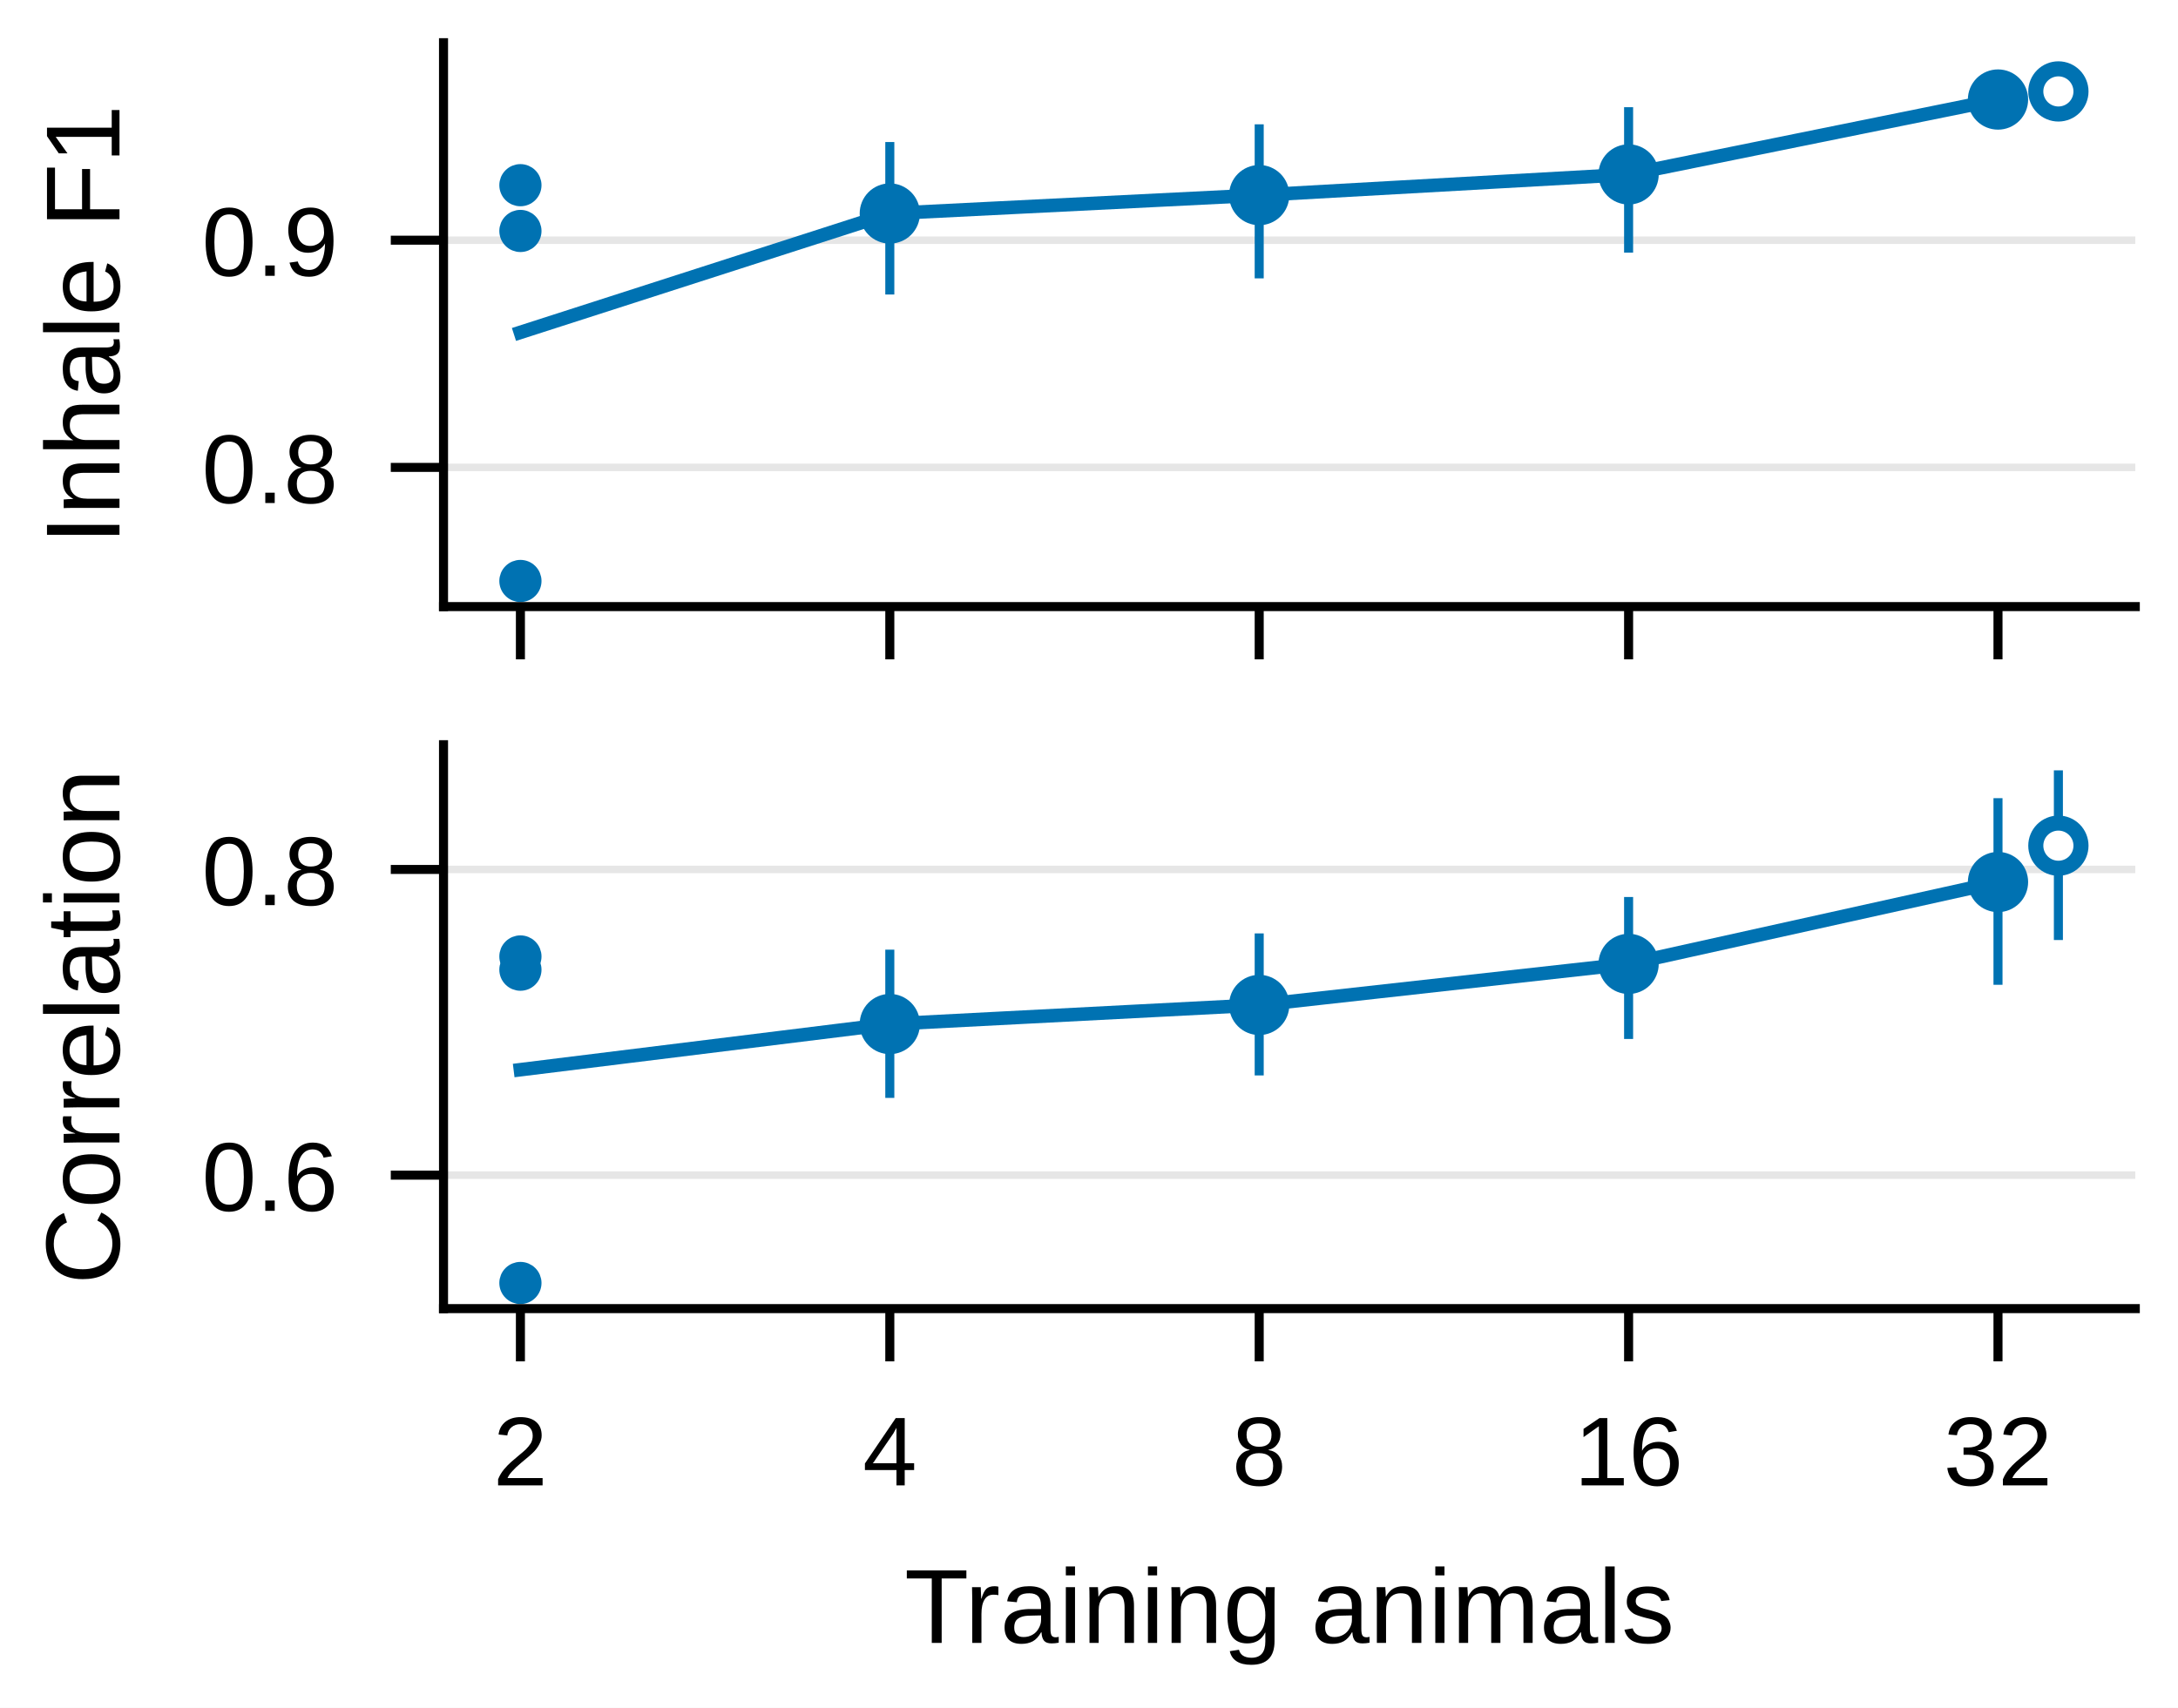
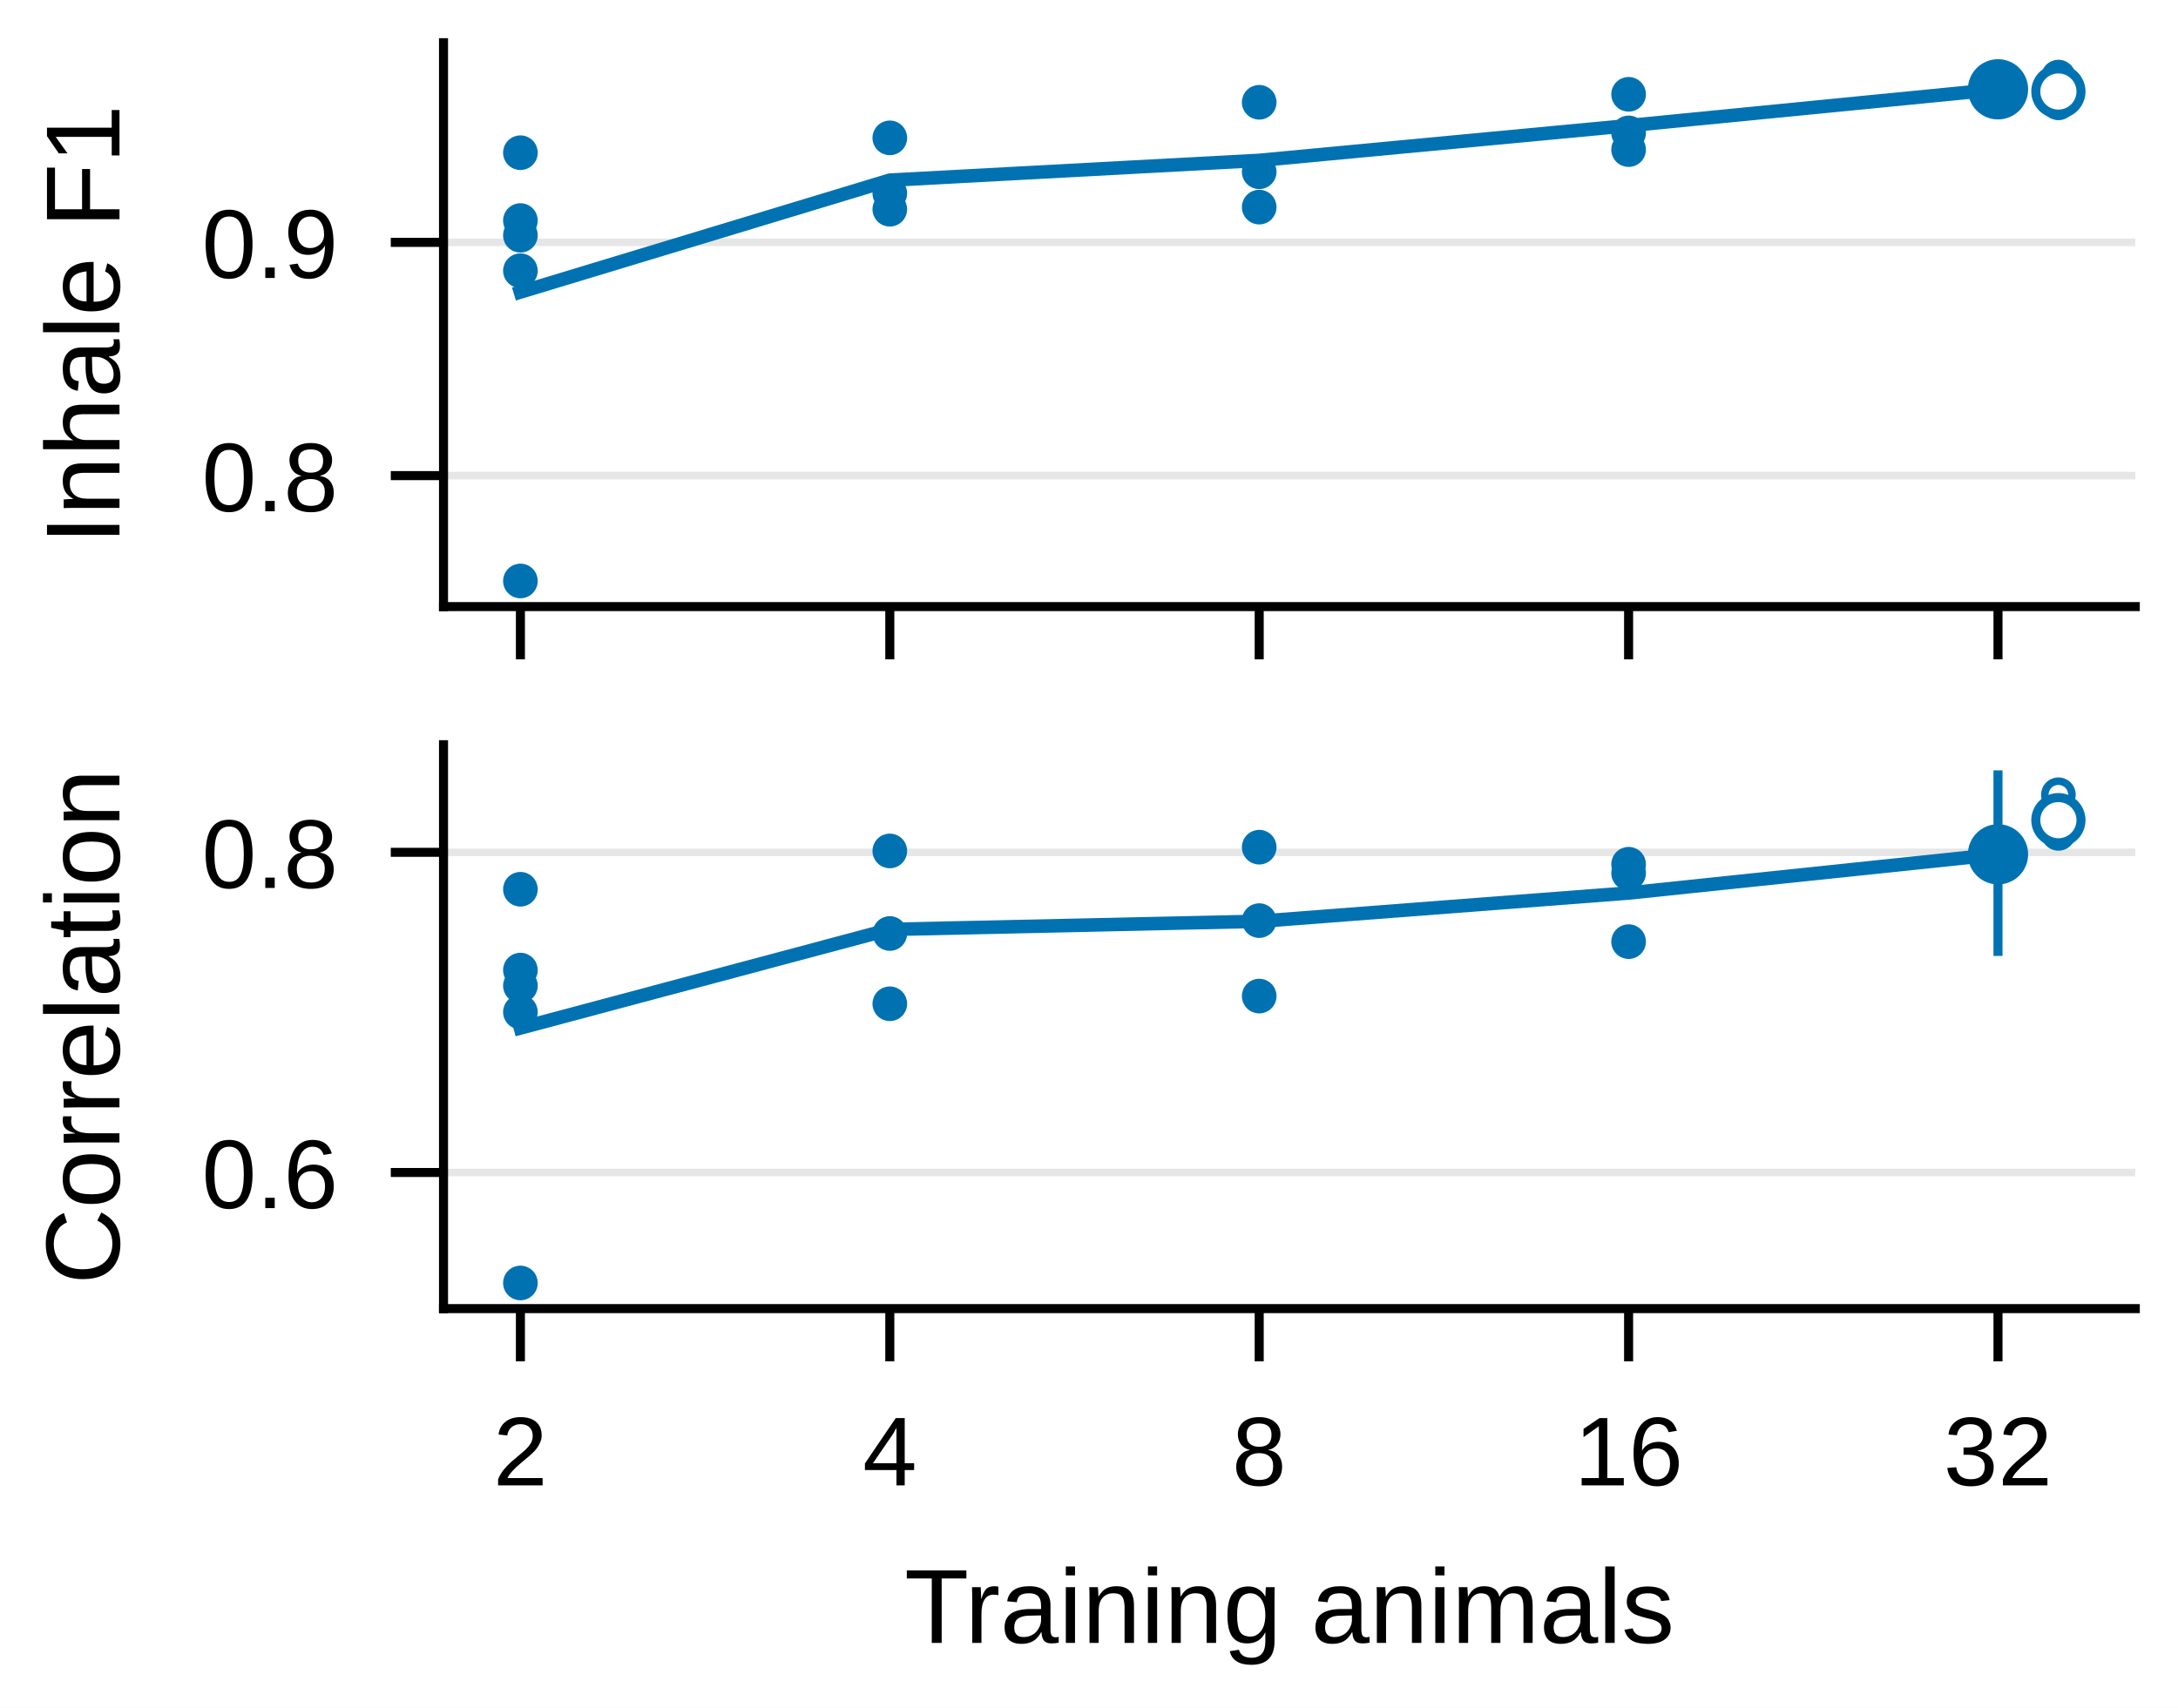
<svg xmlns="http://www.w3.org/2000/svg" xmlns:xlink="http://www.w3.org/1999/xlink" width="144.567pt" height="113.386pt" viewBox="0 0 144.567 113.386" version="1.1">
  <defs>
    <style type="text/css">*{stroke-linejoin: round; stroke-linecap: butt}</style>
  </defs>
  <g id="figure_1">
    <g id="patch_1">
      <path d="M 0 113.386  L 144.567 113.386  L 144.567 0  L 0 0  z " style="fill: #ffffff" />
    </g>
    <g id="axes_1">
      <g id="patch_2">
        <path d="M 29.439 40.273  L 141.732 40.273  L 141.732 2.835  L 29.439 2.835  z " style="fill: #ffffff" />
      </g>
      <g id="matplotlib.axis_1">
        <g id="xtick_1">
          <g id="line2d_1">
            <defs>
-               <path id="mac7d63404b" d="M 0 0  L 0 3.5  " style="stroke: #000000; stroke-width: 0.6" />
+               <path id="m93ddd6826d" d="M 0 0  L 0 3.5  " style="stroke: #000000; stroke-width: 0.6" />
            </defs>
            <g>
-               <use xlink:href="#mac7d63404b" x="34.543" y="40.273" style="stroke: #000000; stroke-width: 0.6" />
+               <use xlink:href="#m93ddd6826d" x="34.543" y="40.273" style="stroke: #000000; stroke-width: 0.6" />
            </g>
          </g>
        </g>
        <g id="xtick_2">
          <g id="line2d_2">
            <g>
-               <use xlink:href="#mac7d63404b" x="59.062" y="40.273" style="stroke: #000000; stroke-width: 0.6" />
+               <use xlink:href="#m93ddd6826d" x="59.062" y="40.273" style="stroke: #000000; stroke-width: 0.6" />
            </g>
          </g>
        </g>
        <g id="xtick_3">
          <g id="line2d_3">
            <g>
-               <use xlink:href="#mac7d63404b" x="83.581" y="40.273" style="stroke: #000000; stroke-width: 0.6" />
+               <use xlink:href="#m93ddd6826d" x="83.581" y="40.273" style="stroke: #000000; stroke-width: 0.6" />
            </g>
          </g>
        </g>
        <g id="xtick_4">
          <g id="line2d_4">
            <g>
-               <use xlink:href="#mac7d63404b" x="108.1" y="40.273" style="stroke: #000000; stroke-width: 0.6" />
+               <use xlink:href="#m93ddd6826d" x="108.1" y="40.273" style="stroke: #000000; stroke-width: 0.6" />
            </g>
          </g>
        </g>
        <g id="xtick_5">
          <g id="line2d_5">
            <g>
-               <use xlink:href="#mac7d63404b" x="132.619" y="40.273" style="stroke: #000000; stroke-width: 0.6" />
+               <use xlink:href="#m93ddd6826d" x="132.619" y="40.273" style="stroke: #000000; stroke-width: 0.6" />
            </g>
          </g>
        </g>
      </g>
      <g id="matplotlib.axis_2">
        <g id="ytick_1">
          <g id="line2d_6">
-             <path d="M 29.439 31.031  L 141.732 31.031  " clip-path="url(#pf5c7f073b6)" style="fill: none; stroke: #e6e6e6; stroke-width: 0.5; stroke-linecap: square" />
+             <path d="M 29.439 31.578  L 141.732 31.578  " clip-path="url(#p1376b2844f)" style="fill: none; stroke: #e6e6e6; stroke-width: 0.5; stroke-linecap: square" />
          </g>
          <g id="line2d_7">
            <defs>
-               <path id="m0e06a448c9" d="M 0 0  L -3.5 0  " style="stroke: #000000; stroke-width: 0.6" />
+               <path id="me9399604ce" d="M 0 0  L -3.5 0  " style="stroke: #000000; stroke-width: 0.6" />
            </defs>
            <g>
-               <use xlink:href="#m0e06a448c9" x="29.439" y="31.031" style="stroke: #000000; stroke-width: 0.6" />
+               <use xlink:href="#me9399604ce" x="29.439" y="31.578" style="stroke: #000000; stroke-width: 0.6" />
            </g>
          </g>
          <g id="text_1">
-             <text style="font-size: 6.5px; font-family: 'Arial', 'Helvetica', 'DejaVu Sans', sans-serif; text-anchor: end" x="22.439" y="33.397" transform="rotate(-0 22.43898 33.3972)">0.8</text>
+             <text style="font-size: 6.5px; font-family: 'Arial', 'Helvetica', 'DejaVu Sans', sans-serif; text-anchor: end" x="22.439" y="33.944" transform="rotate(-0 22.43898 33.94361)">0.8</text>
          </g>
        </g>
        <g id="ytick_2">
          <g id="line2d_8">
-             <path d="M 29.439 15.947  L 141.732 15.947  " clip-path="url(#pf5c7f073b6)" style="fill: none; stroke: #e6e6e6; stroke-width: 0.5; stroke-linecap: square" />
+             <path d="M 29.439 16.09  L 141.732 16.09  " clip-path="url(#p1376b2844f)" style="fill: none; stroke: #e6e6e6; stroke-width: 0.5; stroke-linecap: square" />
          </g>
          <g id="line2d_9">
            <g>
-               <use xlink:href="#m0e06a448c9" x="29.439" y="15.947" style="stroke: #000000; stroke-width: 0.6" />
+               <use xlink:href="#me9399604ce" x="29.439" y="16.09" style="stroke: #000000; stroke-width: 0.6" />
            </g>
          </g>
          <g id="text_2">
-             <text style="font-size: 6.5px; font-family: 'Arial', 'Helvetica', 'DejaVu Sans', sans-serif; text-anchor: end" x="22.439" y="18.313" transform="rotate(-0 22.43898 18.31278)">0.9</text>
+             <text style="font-size: 6.5px; font-family: 'Arial', 'Helvetica', 'DejaVu Sans', sans-serif; text-anchor: end" x="22.439" y="18.456" transform="rotate(-0 22.43898 18.45611)">0.9</text>
          </g>
        </g>
        <g id="text_3">
          <text style="font-size: 7px; font-family: 'Arial', 'Helvetica', 'DejaVu Sans', sans-serif; text-anchor: middle" x="7.931" y="21.554" transform="rotate(-90 7.930837 21.55406)">Inhale F1</text>
        </g>
      </g>
      <g id="line2d_10">
        <defs>
-           <path id="m6aea28553b" d="M 0 0.9  C 0.239 0.9 0.468 0.805 0.636 0.636  C 0.805 0.468 0.9 0.239 0.9 0  C 0.9 -0.239 0.805 -0.468 0.636 -0.636  C 0.468 -0.805 0.239 -0.9 0 -0.9  C -0.239 -0.9 -0.468 -0.805 -0.636 -0.636  C -0.805 -0.468 -0.9 -0.239 -0.9 0  C -0.9 0.239 -0.805 0.468 -0.636 0.636  C -0.468 0.805 -0.239 0.9 0 0.9  z " style="stroke: #0072b2" />
-         </defs>
-         <g clip-path="url(#pf5c7f073b6)">
-           <use xlink:href="#m6aea28553b" x="34.543" y="12.295" style="fill: #0072b2; stroke: #0072b2" />
-           <use xlink:href="#m6aea28553b" x="34.543" y="15.334" style="fill: #0072b2; stroke: #0072b2" />
-           <use xlink:href="#m6aea28553b" x="34.543" y="38.572" style="fill: #0072b2; stroke: #0072b2" />
+           <path id="m4a75f5d5b4" d="M 0 0.9  C 0.239 0.9 0.468 0.805 0.636 0.636  C 0.805 0.468 0.9 0.239 0.9 0  C 0.9 -0.239 0.805 -0.468 0.636 -0.636  C 0.468 -0.805 0.239 -0.9 0 -0.9  C -0.239 -0.9 -0.468 -0.805 -0.636 -0.636  C -0.805 -0.468 -0.9 -0.239 -0.9 0  C -0.9 0.239 -0.805 0.468 -0.636 0.636  C -0.468 0.805 -0.239 0.9 0 0.9  z " style="stroke: #0072b2; stroke-width: 0.5" />
+         </defs>
+         <g clip-path="url(#p1376b2844f)">
+           <use xlink:href="#m4a75f5d5b4" x="108.1" y="9.933" style="fill: #0072b2; stroke: #0072b2; stroke-width: 0.5" />
+           <use xlink:href="#m4a75f5d5b4" x="108.1" y="6.261" style="fill: #0072b2; stroke: #0072b2; stroke-width: 0.5" />
+           <use xlink:href="#m4a75f5d5b4" x="108.1" y="8.823" style="fill: #0072b2; stroke: #0072b2; stroke-width: 0.5" />
+           <use xlink:href="#m4a75f5d5b4" x="83.581" y="13.75" style="fill: #0072b2; stroke: #0072b2; stroke-width: 0.5" />
+           <use xlink:href="#m4a75f5d5b4" x="83.581" y="6.791" style="fill: #0072b2; stroke: #0072b2; stroke-width: 0.5" />
+           <use xlink:href="#m4a75f5d5b4" x="83.581" y="11.404" style="fill: #0072b2; stroke: #0072b2; stroke-width: 0.5" />
+           <use xlink:href="#m4a75f5d5b4" x="59.062" y="12.836" style="fill: #0072b2; stroke: #0072b2; stroke-width: 0.5" />
+           <use xlink:href="#m4a75f5d5b4" x="59.062" y="9.153" style="fill: #0072b2; stroke: #0072b2; stroke-width: 0.5" />
+           <use xlink:href="#m4a75f5d5b4" x="59.062" y="13.892" style="fill: #0072b2; stroke: #0072b2; stroke-width: 0.5" />
+           <use xlink:href="#m4a75f5d5b4" x="34.543" y="14.642" style="fill: #0072b2; stroke: #0072b2; stroke-width: 0.5" />
+           <use xlink:href="#m4a75f5d5b4" x="34.543" y="10.138" style="fill: #0072b2; stroke: #0072b2; stroke-width: 0.5" />
+           <use xlink:href="#m4a75f5d5b4" x="34.543" y="15.619" style="fill: #0072b2; stroke: #0072b2; stroke-width: 0.5" />
+           <use xlink:href="#m4a75f5d5b4" x="34.543" y="17.973" style="fill: #0072b2; stroke: #0072b2; stroke-width: 0.5" />
+           <use xlink:href="#m4a75f5d5b4" x="34.543" y="38.572" style="fill: #0072b2; stroke: #0072b2; stroke-width: 0.5" />
        </g>
      </g>
      <g id="line2d_11">
-         <path d="M 34.543 22.067  L 59.062 14.174  L 83.581 12.954  L 108.1 11.58  L 132.619 6.608  " clip-path="url(#pf5c7f073b6)" style="fill: none; stroke: #0072b2; stroke-width: 0.9; stroke-linecap: square" />
+         <defs>
+           <path id="mc80e57c242" d="M 0 0.9  C 0.239 0.9 0.468 0.805 0.636 0.636  C 0.805 0.468 0.9 0.239 0.9 0  C 0.9 -0.239 0.805 -0.468 0.636 -0.636  C 0.468 -0.805 0.239 -0.9 0 -0.9  C -0.239 -0.9 -0.468 -0.805 -0.636 -0.636  C -0.805 -0.468 -0.9 -0.239 -0.9 0  C -0.9 0.239 -0.805 0.468 -0.636 0.636  C -0.468 0.805 -0.239 0.9 0 0.9  z " style="stroke: #0072b2; stroke-width: 0.5" />
+         </defs>
+         <g clip-path="url(#p1376b2844f)">
+           <use xlink:href="#mc80e57c242" x="136.628" y="6.283" style="fill: #ffffff; stroke: #0072b2; stroke-width: 0.5" />
+           <use xlink:href="#mc80e57c242" x="136.628" y="6.829" style="fill: #ffffff; stroke: #0072b2; stroke-width: 0.5" />
+           <use xlink:href="#mc80e57c242" x="136.628" y="5.118" style="fill: #ffffff; stroke: #0072b2; stroke-width: 0.5" />
+         </g>
+       </g>
+       <g id="line2d_12">
+         <defs>
+           <path id="m12e9c16c1f" d="M 0 1.5  C 0.398 1.5 0.779 1.342 1.061 1.061  C 1.342 0.779 1.5 0.398 1.5 0  C 1.5 -0.398 1.342 -0.779 1.061 -1.061  C 0.779 -1.342 0.398 -1.5 0 -1.5  C -0.398 -1.5 -0.779 -1.342 -1.061 -1.061  C -1.342 -0.779 -1.5 -0.398 -1.5 0  C -1.5 0.398 -1.342 0.779 -1.061 1.061  C -0.779 1.342 -0.398 1.5 0 1.5  z " style="stroke: #0072b2; stroke-width: 0.6" />
+         </defs>
+         <g clip-path="url(#p1376b2844f)">
+           <use xlink:href="#m12e9c16c1f" x="136.628" y="6.076" style="fill: #ffffff; stroke: #0072b2; stroke-width: 0.6" />
+         </g>
+       </g>
+       <g id="line2d_13">
+         <path d="M 34.543 19.389  L 59.062 11.96  L 83.581 10.648  L 108.1 8.339  L 132.619 5.93  " clip-path="url(#p1376b2844f)" style="fill: none; stroke: #0072b2; stroke-width: 0.9; stroke-linecap: square" />
      </g>
      <g id="LineCollection_1">
-         <path d="M 132.619 8.419  L 132.619 4.969  " clip-path="url(#pf5c7f073b6)" style="fill: none; stroke: #0072b2; stroke-width: 0.6" />
-         <path d="M 59.062 19.552  L 59.062 9.429  " clip-path="url(#pf5c7f073b6)" style="fill: none; stroke: #0072b2; stroke-width: 0.6" />
-         <path d="M 83.581 18.482  L 83.581 8.253  " clip-path="url(#pf5c7f073b6)" style="fill: none; stroke: #0072b2; stroke-width: 0.6" />
-         <path d="M 108.1 16.773  L 108.1 7.118  " clip-path="url(#pf5c7f073b6)" style="fill: none; stroke: #0072b2; stroke-width: 0.6" />
-       </g>
-       <g id="LineCollection_2">
-         <path d="M 136.628 7.83  L 136.628 4.536  " clip-path="url(#pf5c7f073b6)" style="fill: none; stroke: #0072b2; stroke-width: 0.6" />
-       </g>
-       <g id="line2d_12">
-         <defs>
-           <path id="m5dec21e09d" d="M 0 1.5  C 0.398 1.5 0.779 1.342 1.061 1.061  C 1.342 0.779 1.5 0.398 1.5 0  C 1.5 -0.398 1.342 -0.779 1.061 -1.061  C 0.779 -1.342 0.398 -1.5 0 -1.5  C -0.398 -1.5 -0.779 -1.342 -1.061 -1.061  C -1.342 -0.779 -1.5 -0.398 -1.5 0  C -1.5 0.398 -1.342 0.779 -1.061 1.061  C -0.779 1.342 -0.398 1.5 0 1.5  z " style="stroke: #0072b2" />
-         </defs>
-         <g clip-path="url(#pf5c7f073b6)">
-           <use xlink:href="#m5dec21e09d" x="132.619" y="6.608" style="fill: #0072b2; stroke: #0072b2" />
-           <use xlink:href="#m5dec21e09d" x="59.062" y="14.174" style="fill: #0072b2; stroke: #0072b2" />
-           <use xlink:href="#m5dec21e09d" x="83.581" y="12.954" style="fill: #0072b2; stroke: #0072b2" />
-           <use xlink:href="#m5dec21e09d" x="108.1" y="11.58" style="fill: #0072b2; stroke: #0072b2" />
-         </g>
-       </g>
-       <g id="line2d_13">
-         <defs>
-           <path id="mde19fbee89" d="M 0 1.5  C 0.398 1.5 0.779 1.342 1.061 1.061  C 1.342 0.779 1.5 0.398 1.5 0  C 1.5 -0.398 1.342 -0.779 1.061 -1.061  C 0.779 -1.342 0.398 -1.5 0 -1.5  C -0.398 -1.5 -0.779 -1.342 -1.061 -1.061  C -1.342 -0.779 -1.5 -0.398 -1.5 0  C -1.5 0.398 -1.342 0.779 -1.061 1.061  C -0.779 1.342 -0.398 1.5 0 1.5  z " style="stroke: #0072b2" />
-         </defs>
-         <g clip-path="url(#pf5c7f073b6)">
-           <use xlink:href="#mde19fbee89" x="136.628" y="6.07" style="fill: #ffffff; stroke: #0072b2" />
-         </g>
-       </g>
+         <path d="M 132.619 7.486  L 132.619 4.536  " clip-path="url(#p1376b2844f)" style="fill: none; stroke: #0072b2; stroke-width: 0.6" />
+       </g>
+       <g id="LineCollection_2" />
+       <g id="line2d_14">
+         <defs>
+           <path id="m6b535ff62a" d="M 0 1.5  C 0.398 1.5 0.779 1.342 1.061 1.061  C 1.342 0.779 1.5 0.398 1.5 0  C 1.5 -0.398 1.342 -0.779 1.061 -1.061  C 0.779 -1.342 0.398 -1.5 0 -1.5  C -0.398 -1.5 -0.779 -1.342 -1.061 -1.061  C -1.342 -0.779 -1.5 -0.398 -1.5 0  C -1.5 0.398 -1.342 0.779 -1.061 1.061  C -0.779 1.342 -0.398 1.5 0 1.5  z " style="stroke: #0072b2" />
+         </defs>
+         <g clip-path="url(#p1376b2844f)">
+           <use xlink:href="#m6b535ff62a" x="132.619" y="5.93" style="fill: #0072b2; stroke: #0072b2" />
+         </g>
+       </g>
+       <g id="line2d_15" />
      <g id="patch_3">
        <path d="M 29.439 40.273  L 29.439 2.835  " style="fill: none; stroke: #000000; stroke-width: 0.6; stroke-linejoin: miter; stroke-linecap: square" />
      </g>
      <g id="patch_4">
        <path d="M 29.439 40.273  L 141.732 40.273  " style="fill: none; stroke: #000000; stroke-width: 0.6; stroke-linejoin: miter; stroke-linecap: square" />
      </g>
    </g>
    <g id="axes_2">
      <g id="patch_5">
        <path d="M 29.439 86.882  L 141.732 86.882  L 141.732 49.443  L 29.439 49.443  z " style="fill: #ffffff" />
      </g>
      <g id="matplotlib.axis_3">
        <g id="xtick_6">
-           <g id="line2d_14">
-             <g>
-               <use xlink:href="#mac7d63404b" x="34.543" y="86.882" style="stroke: #000000; stroke-width: 0.6" />
+           <g id="line2d_16">
+             <g>
+               <use xlink:href="#m93ddd6826d" x="34.543" y="86.882" style="stroke: #000000; stroke-width: 0.6" />
            </g>
          </g>
          <g id="text_4">
            <text style="font-size: 6.5px; font-family: 'Arial', 'Helvetica', 'DejaVu Sans', sans-serif; text-anchor: middle" x="34.543" y="98.614" transform="rotate(-0 34.54322 98.61379)">2</text>
          </g>
        </g>
        <g id="xtick_7">
-           <g id="line2d_15">
-             <g>
-               <use xlink:href="#mac7d63404b" x="59.062" y="86.882" style="stroke: #000000; stroke-width: 0.6" />
+           <g id="line2d_17">
+             <g>
+               <use xlink:href="#m93ddd6826d" x="59.062" y="86.882" style="stroke: #000000; stroke-width: 0.6" />
            </g>
          </g>
          <g id="text_5">
            <text style="font-size: 6.5px; font-family: 'Arial', 'Helvetica', 'DejaVu Sans', sans-serif; text-anchor: middle" x="59.062" y="98.614" transform="rotate(-0 59.06222 98.61379)">4</text>
          </g>
        </g>
        <g id="xtick_8">
-           <g id="line2d_16">
-             <g>
-               <use xlink:href="#mac7d63404b" x="83.581" y="86.882" style="stroke: #000000; stroke-width: 0.6" />
+           <g id="line2d_18">
+             <g>
+               <use xlink:href="#m93ddd6826d" x="83.581" y="86.882" style="stroke: #000000; stroke-width: 0.6" />
            </g>
          </g>
          <g id="text_6">
            <text style="font-size: 6.5px; font-family: 'Arial', 'Helvetica', 'DejaVu Sans', sans-serif; text-anchor: middle" x="83.581" y="98.614" transform="rotate(-0 83.58122 98.61379)">8</text>
          </g>
        </g>
        <g id="xtick_9">
-           <g id="line2d_17">
-             <g>
-               <use xlink:href="#mac7d63404b" x="108.1" y="86.882" style="stroke: #000000; stroke-width: 0.6" />
+           <g id="line2d_19">
+             <g>
+               <use xlink:href="#m93ddd6826d" x="108.1" y="86.882" style="stroke: #000000; stroke-width: 0.6" />
            </g>
          </g>
          <g id="text_7">
            <text style="font-size: 6.5px; font-family: 'Arial', 'Helvetica', 'DejaVu Sans', sans-serif; text-anchor: middle" x="108.1" y="98.614" transform="rotate(-0 108.1002 98.61379)">16</text>
          </g>
        </g>
        <g id="xtick_10">
-           <g id="line2d_18">
-             <g>
-               <use xlink:href="#mac7d63404b" x="132.619" y="86.882" style="stroke: #000000; stroke-width: 0.6" />
+           <g id="line2d_20">
+             <g>
+               <use xlink:href="#m93ddd6826d" x="132.619" y="86.882" style="stroke: #000000; stroke-width: 0.6" />
            </g>
          </g>
          <g id="text_8">
            <text style="font-size: 6.5px; font-family: 'Arial', 'Helvetica', 'DejaVu Sans', sans-serif; text-anchor: middle" x="132.619" y="98.614" transform="rotate(-0 132.6192 98.61379)">32</text>
          </g>
        </g>
        <g id="text_9">
          <text style="font-size: 7px; font-family: 'Arial', 'Helvetica', 'DejaVu Sans', sans-serif; text-anchor: middle" x="85.586" y="109.078" transform="rotate(-0 85.58563 109.0779)">Training animals</text>
        </g>
      </g>
      <g id="matplotlib.axis_4">
        <g id="ytick_3">
-           <g id="line2d_19">
-             <path d="M 29.439 78.021  L 141.732 78.021  " clip-path="url(#p41f6b7c62a)" style="fill: none; stroke: #e6e6e6; stroke-width: 0.5; stroke-linecap: square" />
-           </g>
-           <g id="line2d_20">
-             <g>
-               <use xlink:href="#m0e06a448c9" x="29.439" y="78.021" style="stroke: #000000; stroke-width: 0.6" />
+           <g id="line2d_21">
+             <path d="M 29.439 77.844  L 141.732 77.844  " clip-path="url(#p978592ab6b)" style="fill: none; stroke: #e6e6e6; stroke-width: 0.5; stroke-linecap: square" />
+           </g>
+           <g id="line2d_22">
+             <g>
+               <use xlink:href="#me9399604ce" x="29.439" y="77.844" style="stroke: #000000; stroke-width: 0.6" />
            </g>
          </g>
          <g id="text_10">
-             <text style="font-size: 6.5px; font-family: 'Arial', 'Helvetica', 'DejaVu Sans', sans-serif; text-anchor: end" x="22.439" y="80.387" transform="rotate(-0 22.43898 80.38661)">0.6</text>
+             <text style="font-size: 6.5px; font-family: 'Arial', 'Helvetica', 'DejaVu Sans', sans-serif; text-anchor: end" x="22.439" y="80.21" transform="rotate(-0 22.43898 80.21018)">0.6</text>
          </g>
        </g>
        <g id="ytick_4">
-           <g id="line2d_21">
-             <path d="M 29.439 57.725  L 141.732 57.725  " clip-path="url(#p41f6b7c62a)" style="fill: none; stroke: #e6e6e6; stroke-width: 0.5; stroke-linecap: square" />
-           </g>
-           <g id="line2d_22">
-             <g>
-               <use xlink:href="#m0e06a448c9" x="29.439" y="57.725" style="stroke: #000000; stroke-width: 0.6" />
+           <g id="line2d_23">
+             <path d="M 29.439 56.587  L 141.732 56.587  " clip-path="url(#p978592ab6b)" style="fill: none; stroke: #e6e6e6; stroke-width: 0.5; stroke-linecap: square" />
+           </g>
+           <g id="line2d_24">
+             <g>
+               <use xlink:href="#me9399604ce" x="29.439" y="56.587" style="stroke: #000000; stroke-width: 0.6" />
            </g>
          </g>
          <g id="text_11">
-             <text style="font-size: 6.5px; font-family: 'Arial', 'Helvetica', 'DejaVu Sans', sans-serif; text-anchor: end" x="22.439" y="60.091" transform="rotate(-0 22.43898 60.09144)">0.8</text>
+             <text style="font-size: 6.5px; font-family: 'Arial', 'Helvetica', 'DejaVu Sans', sans-serif; text-anchor: end" x="22.439" y="58.953" transform="rotate(-0 22.43898 58.9528)">0.8</text>
          </g>
        </g>
        <g id="text_12">
          <text style="font-size: 7px; font-family: 'Arial', 'Helvetica', 'DejaVu Sans', sans-serif; text-anchor: middle" x="7.931" y="68.162" transform="rotate(-90 7.930837 68.16219)">Correlation</text>
        </g>
      </g>
-       <g id="line2d_23">
-         <g clip-path="url(#p41f6b7c62a)">
-           <use xlink:href="#m6aea28553b" x="34.543" y="64.38" style="fill: #0072b2; stroke: #0072b2" />
-           <use xlink:href="#m6aea28553b" x="34.543" y="63.502" style="fill: #0072b2; stroke: #0072b2" />
-           <use xlink:href="#m6aea28553b" x="34.543" y="85.18" style="fill: #0072b2; stroke: #0072b2" />
-         </g>
-       </g>
-       <g id="line2d_24">
-         <path d="M 34.543 71.02  L 59.062 67.988  L 83.581 66.721  L 108.1 63.995  L 132.619 58.56  " clip-path="url(#p41f6b7c62a)" style="fill: none; stroke: #0072b2; stroke-width: 0.9; stroke-linecap: square" />
+       <g id="line2d_25">
+         <g clip-path="url(#p978592ab6b)">
+           <use xlink:href="#m4a75f5d5b4" x="108.1" y="62.517" style="fill: #0072b2; stroke: #0072b2; stroke-width: 0.5" />
+           <use xlink:href="#m4a75f5d5b4" x="108.1" y="57.379" style="fill: #0072b2; stroke: #0072b2; stroke-width: 0.5" />
+           <use xlink:href="#m4a75f5d5b4" x="108.1" y="57.971" style="fill: #0072b2; stroke: #0072b2; stroke-width: 0.5" />
+           <use xlink:href="#m4a75f5d5b4" x="83.581" y="66.132" style="fill: #0072b2; stroke: #0072b2; stroke-width: 0.5" />
+           <use xlink:href="#m4a75f5d5b4" x="83.581" y="56.246" style="fill: #0072b2; stroke: #0072b2; stroke-width: 0.5" />
+           <use xlink:href="#m4a75f5d5b4" x="83.581" y="61.122" style="fill: #0072b2; stroke: #0072b2; stroke-width: 0.5" />
+           <use xlink:href="#m4a75f5d5b4" x="59.062" y="66.642" style="fill: #0072b2; stroke: #0072b2; stroke-width: 0.5" />
+           <use xlink:href="#m4a75f5d5b4" x="59.062" y="56.496" style="fill: #0072b2; stroke: #0072b2; stroke-width: 0.5" />
+           <use xlink:href="#m4a75f5d5b4" x="59.062" y="61.978" style="fill: #0072b2; stroke: #0072b2; stroke-width: 0.5" />
+           <use xlink:href="#m4a75f5d5b4" x="34.543" y="65.443" style="fill: #0072b2; stroke: #0072b2; stroke-width: 0.5" />
+           <use xlink:href="#m4a75f5d5b4" x="34.543" y="59.04" style="fill: #0072b2; stroke: #0072b2; stroke-width: 0.5" />
+           <use xlink:href="#m4a75f5d5b4" x="34.543" y="64.406" style="fill: #0072b2; stroke: #0072b2; stroke-width: 0.5" />
+           <use xlink:href="#m4a75f5d5b4" x="34.543" y="67.191" style="fill: #0072b2; stroke: #0072b2; stroke-width: 0.5" />
+           <use xlink:href="#m4a75f5d5b4" x="34.543" y="85.18" style="fill: #0072b2; stroke: #0072b2; stroke-width: 0.5" />
+         </g>
+       </g>
+       <g id="line2d_26">
+         <g clip-path="url(#p978592ab6b)">
+           <use xlink:href="#mc80e57c242" x="136.628" y="55.265" style="fill: #ffffff; stroke: #0072b2; stroke-width: 0.5" />
+           <use xlink:href="#mc80e57c242" x="136.628" y="55.33" style="fill: #ffffff; stroke: #0072b2; stroke-width: 0.5" />
+           <use xlink:href="#mc80e57c242" x="136.628" y="52.764" style="fill: #ffffff; stroke: #0072b2; stroke-width: 0.5" />
+         </g>
+       </g>
+       <g id="line2d_27">
+         <g clip-path="url(#p978592ab6b)">
+           <use xlink:href="#m12e9c16c1f" x="136.628" y="54.453" style="fill: #ffffff; stroke: #0072b2; stroke-width: 0.6" />
+         </g>
+       </g>
+       <g id="line2d_28">
+         <path d="M 34.543 68.252  L 59.062 61.705  L 83.581 61.167  L 108.1 59.289  L 132.619 56.72  " clip-path="url(#p978592ab6b)" style="fill: none; stroke: #0072b2; stroke-width: 0.9; stroke-linecap: square" />
      </g>
      <g id="LineCollection_3">
-         <path d="M 132.619 65.383  L 132.619 52.992  " clip-path="url(#p41f6b7c62a)" style="fill: none; stroke: #0072b2; stroke-width: 0.6" />
-         <path d="M 59.062 72.892  L 59.062 63.051  " clip-path="url(#p41f6b7c62a)" style="fill: none; stroke: #0072b2; stroke-width: 0.6" />
-         <path d="M 83.581 71.399  L 83.581 61.97  " clip-path="url(#p41f6b7c62a)" style="fill: none; stroke: #0072b2; stroke-width: 0.6" />
-         <path d="M 108.1 68.98  L 108.1 59.553  " clip-path="url(#p41f6b7c62a)" style="fill: none; stroke: #0072b2; stroke-width: 0.6" />
-       </g>
-       <g id="LineCollection_4">
-         <path d="M 136.628 62.409  L 136.628 51.145  " clip-path="url(#p41f6b7c62a)" style="fill: none; stroke: #0072b2; stroke-width: 0.6" />
-       </g>
-       <g id="line2d_25">
-         <g clip-path="url(#p41f6b7c62a)">
-           <use xlink:href="#m5dec21e09d" x="132.619" y="58.56" style="fill: #0072b2; stroke: #0072b2" />
-           <use xlink:href="#m5dec21e09d" x="59.062" y="67.988" style="fill: #0072b2; stroke: #0072b2" />
-           <use xlink:href="#m5dec21e09d" x="83.581" y="66.721" style="fill: #0072b2; stroke: #0072b2" />
-           <use xlink:href="#m5dec21e09d" x="108.1" y="63.995" style="fill: #0072b2; stroke: #0072b2" />
-         </g>
-       </g>
-       <g id="line2d_26">
-         <g clip-path="url(#p41f6b7c62a)">
-           <use xlink:href="#mde19fbee89" x="136.628" y="56.146" style="fill: #ffffff; stroke: #0072b2" />
-         </g>
-       </g>
+         <path d="M 132.619 63.465  L 132.619 51.145  " clip-path="url(#p978592ab6b)" style="fill: none; stroke: #0072b2; stroke-width: 0.6" />
+       </g>
+       <g id="LineCollection_4" />
+       <g id="line2d_29">
+         <g clip-path="url(#p978592ab6b)">
+           <use xlink:href="#m6b535ff62a" x="132.619" y="56.72" style="fill: #0072b2; stroke: #0072b2" />
+         </g>
+       </g>
+       <g id="line2d_30" />
      <g id="patch_6">
        <path d="M 29.439 86.882  L 29.439 49.443  " style="fill: none; stroke: #000000; stroke-width: 0.6; stroke-linejoin: miter; stroke-linecap: square" />
      </g>
      <g id="patch_7">
        <path d="M 29.439 86.882  L 141.732 86.882  " style="fill: none; stroke: #000000; stroke-width: 0.6; stroke-linejoin: miter; stroke-linecap: square" />
      </g>
    </g>
  </g>
  <defs>
-     <clipPath id="pf5c7f073b6">
+     <clipPath id="p1376b2844f">
      <rect x="29.439" y="2.835" width="112.293" height="37.439" />
    </clipPath>
-     <clipPath id="p41f6b7c62a">
+     <clipPath id="p978592ab6b">
      <rect x="29.439" y="49.443" width="112.293" height="37.439" />
    </clipPath>
  </defs>
</svg>
